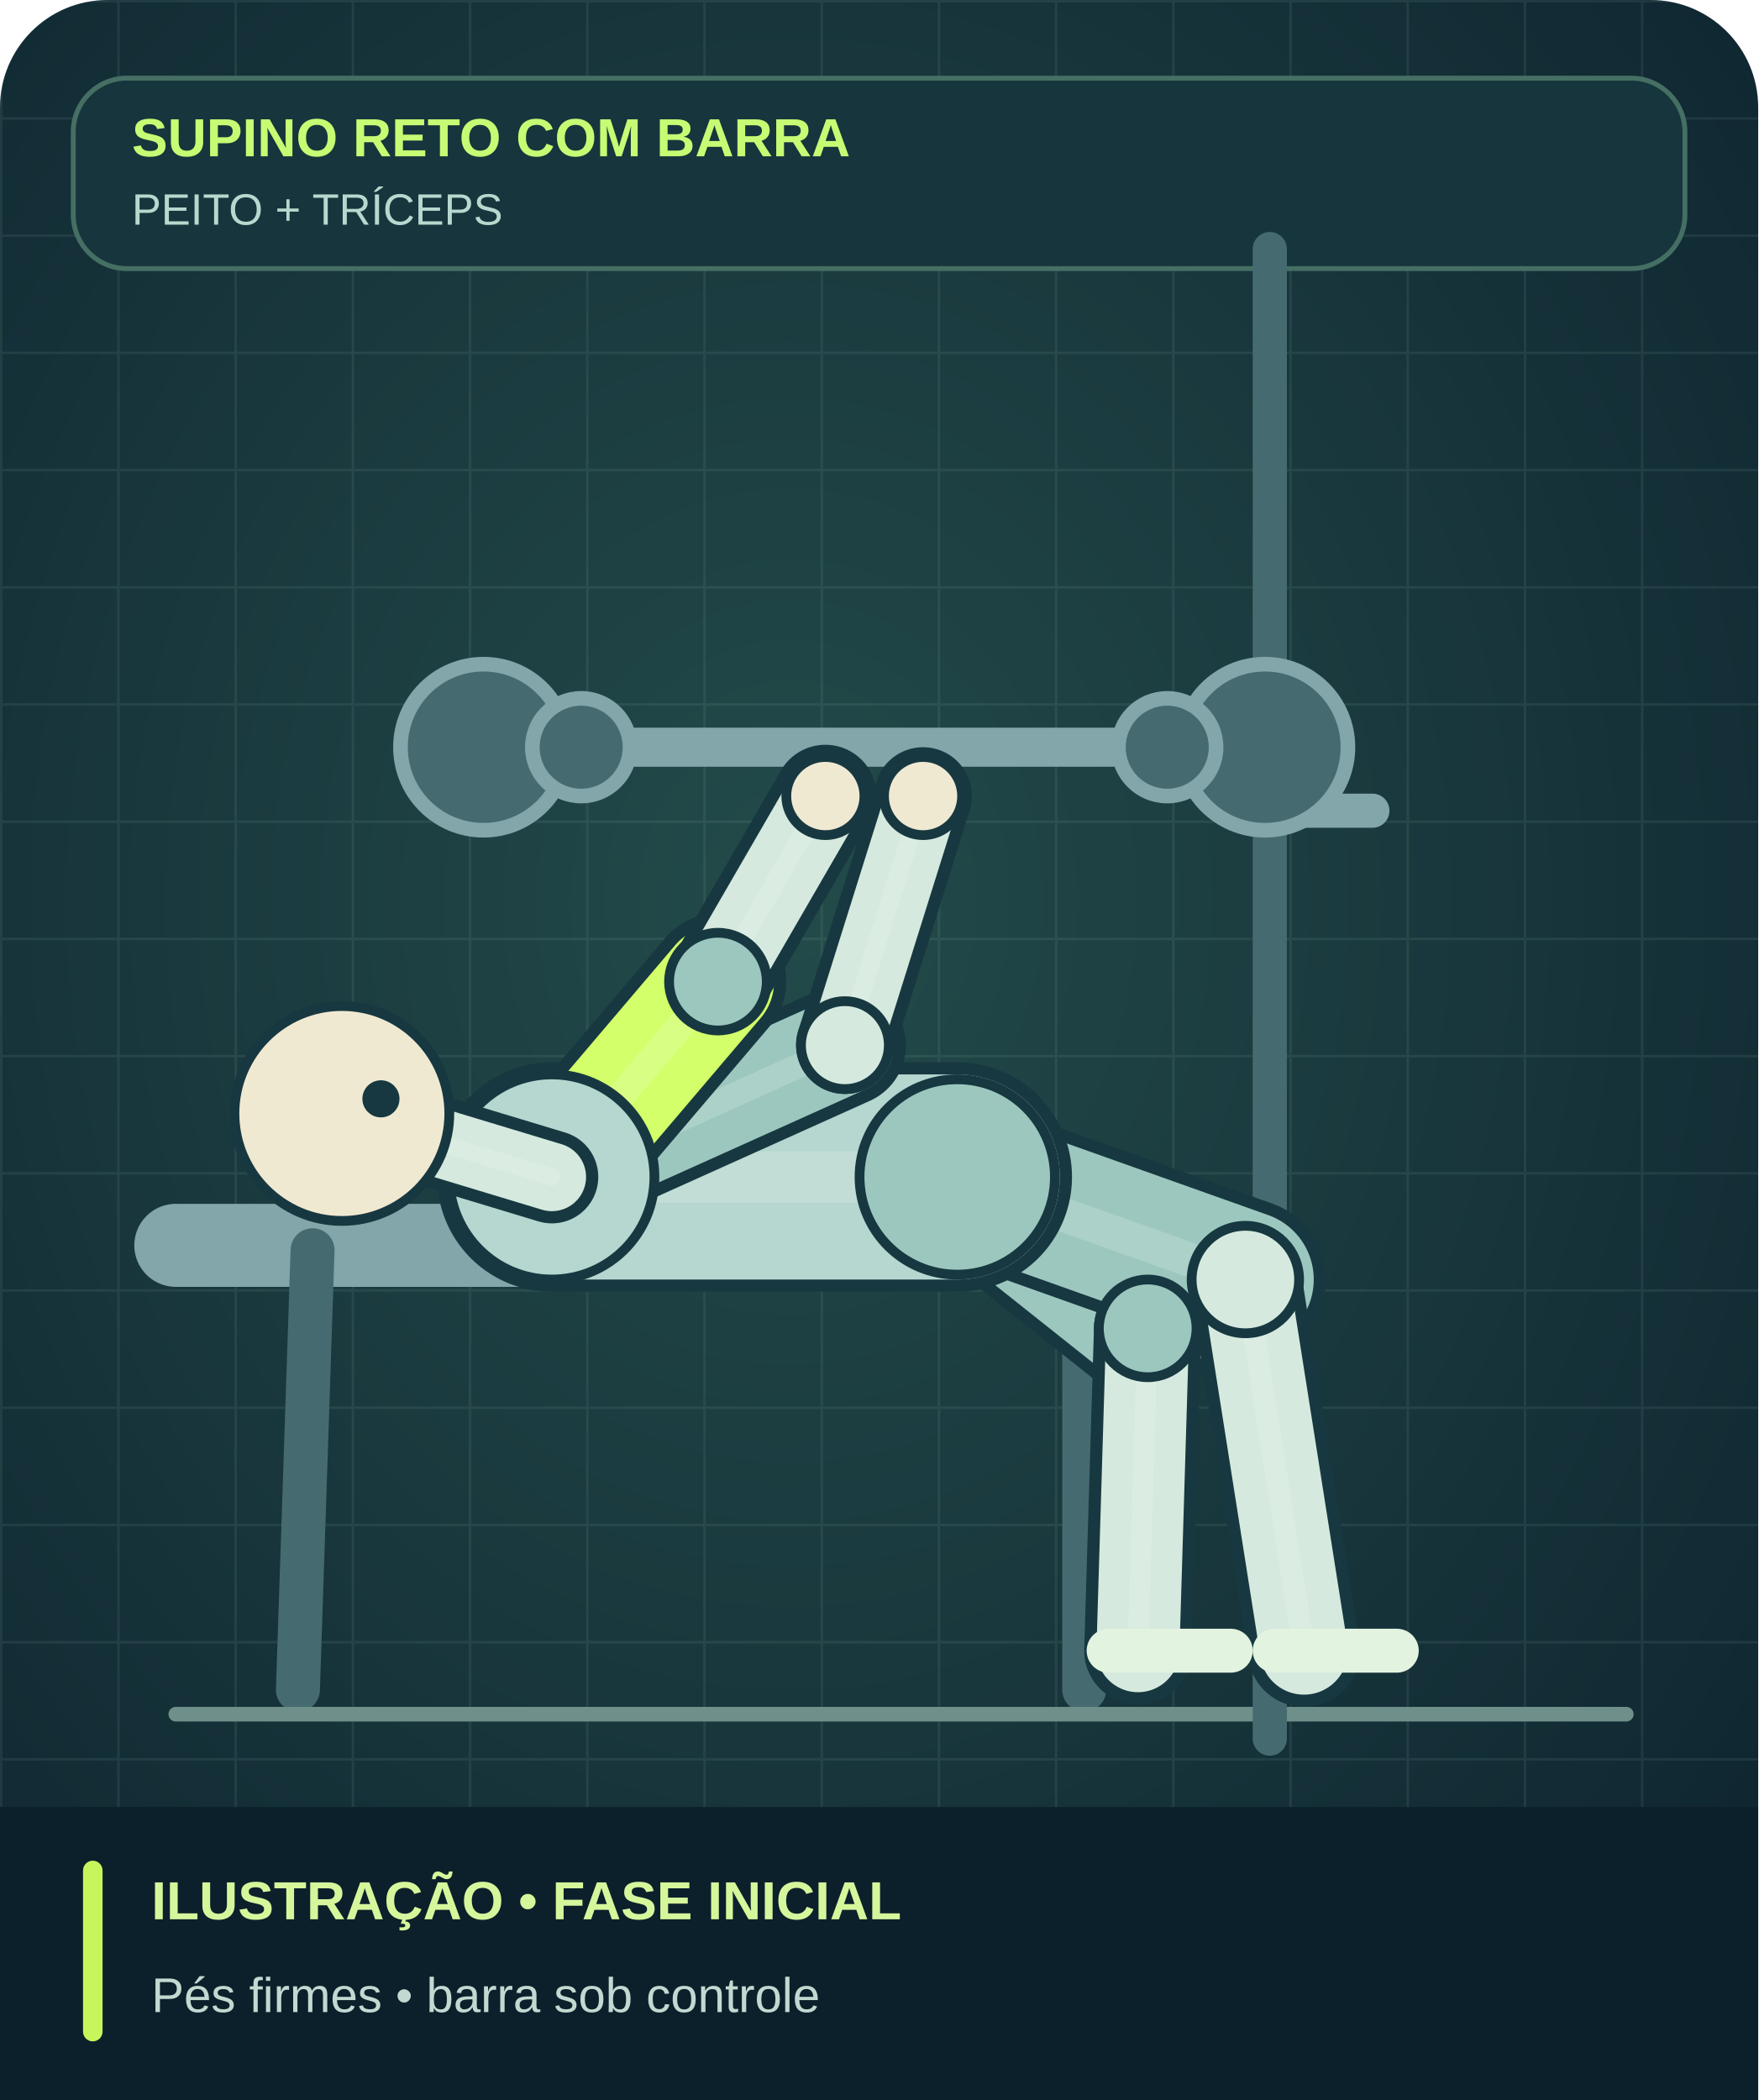
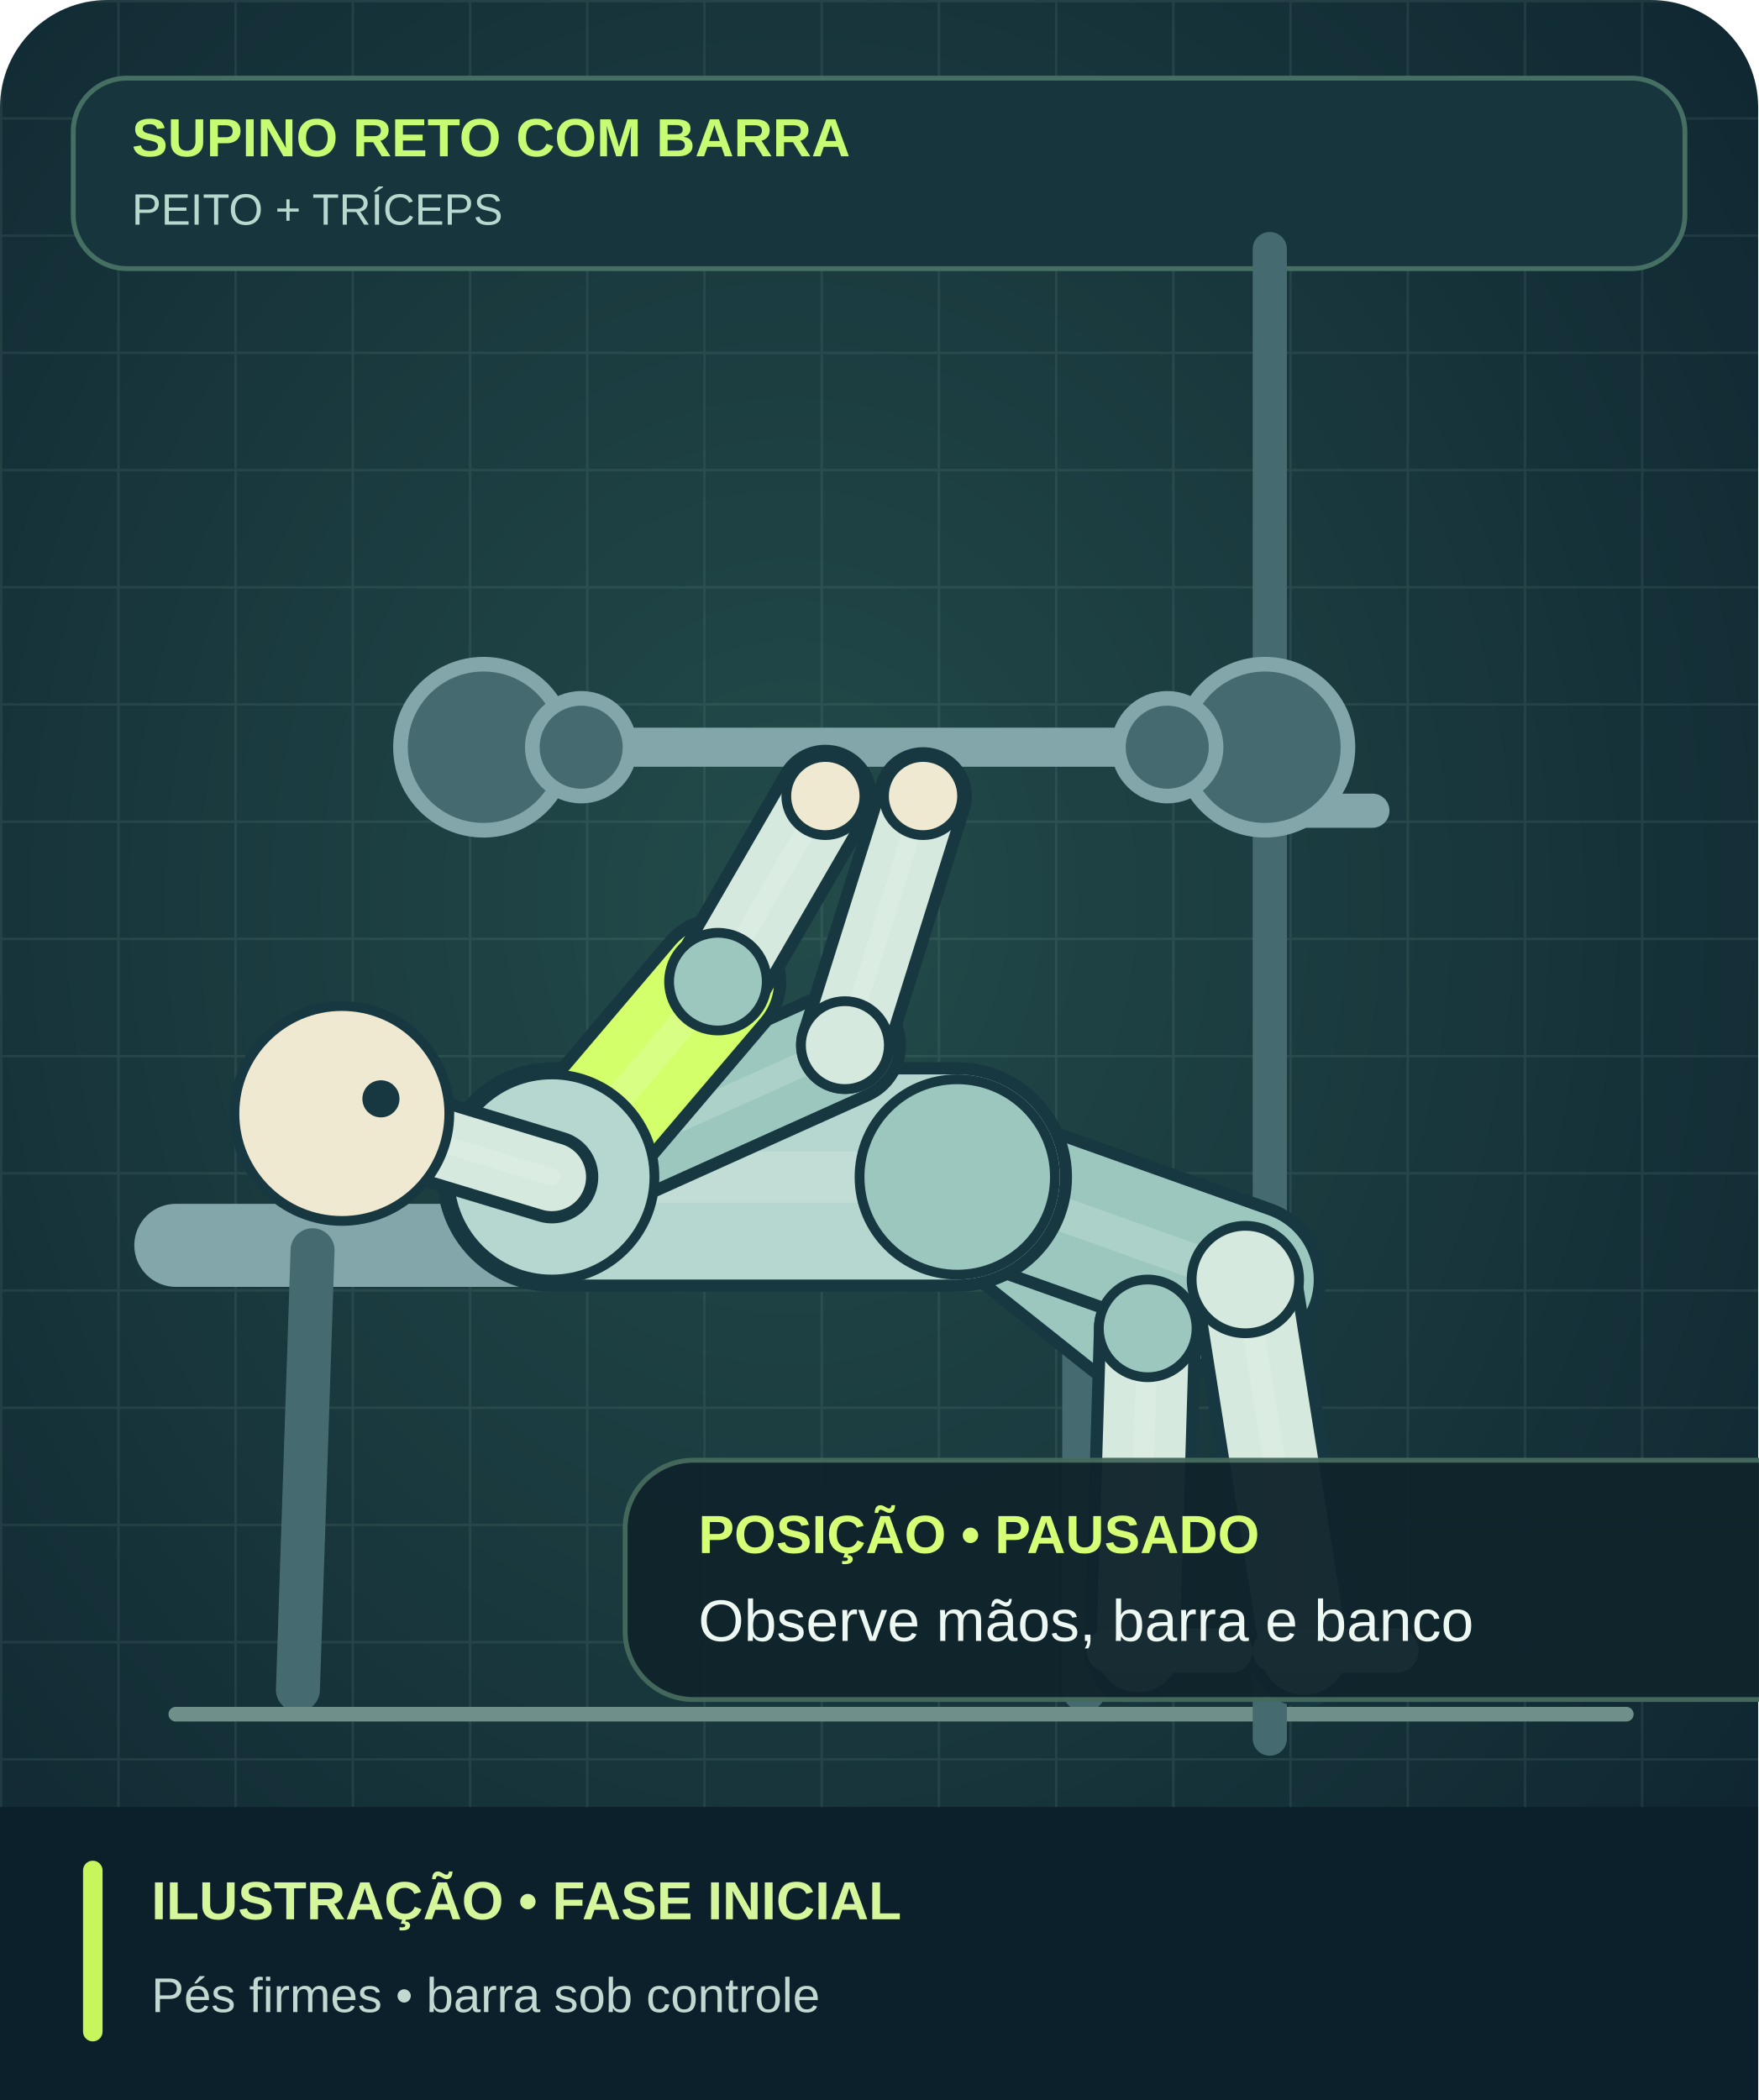
<svg xmlns="http://www.w3.org/2000/svg" viewBox="0 0 360 430" role="img" aria-labelledby="title desc">
  <defs>
    <radialGradient id="back" cx="45%" cy="43%" r="78%">
      <stop stop-color="#234b4a" />
      <stop offset="1" stop-color="#0d222e" />
    </radialGradient>
    <pattern id="gr" patternUnits="userSpaceOnUse" width="24" height="24">
      <path d="M24 0H0V24" fill="none" stroke="#bbd4cb" stroke-opacity=".09" />
    </pattern>
  </defs>
  <rect width="360" height="430" rx="22" fill="url(#back)" />
  <rect width="360" height="430" rx="22" fill="url(#gr)" />
  <rect x="15" y="16" rx="11" width="330" height="39" fill="#17353c" stroke="#456f63" />
  <text x="27" y="32" fill="#c7fb74" font-size="11" font-weight="800" font-family="Arial,sans-serif">SUPINO RETO COM BARRA</text>
  <text x="27" y="46" fill="#b7d8ce" font-size="9" font-family="Arial,sans-serif">PEITO + TRÍCEPS</text>
  <g transform="translate(0 -2)">
    <line x1="36.00" y1="257.00" x2="250.00" y2="257.00" stroke="#82a6a9" stroke-width="17" stroke-linecap="round" />
    <line x1="64.00" y1="258.00" x2="61.00" y2="348.00" stroke="#456b70" stroke-width="9" stroke-linecap="round" />
    <line x1="222.00" y1="258.00" x2="222.00" y2="348.00" stroke="#456b70" stroke-width="9" stroke-linecap="round" />
    <line x1="36.00" y1="353.00" x2="333.00" y2="353.00" stroke="#6f8f8b" stroke-width="3" stroke-linecap="round" />
    <line x1="260.00" y1="53.00" x2="260.00" y2="358.00" stroke="#456b70" stroke-width="7" stroke-linecap="round" />
    <line x1="252.00" y1="168.00" x2="281.00" y2="168.00" stroke="#82a6a9" stroke-width="7" stroke-linecap="round" />
    <line x1="90.00" y1="155.00" x2="270.00" y2="155.00" stroke="#82a6a9" stroke-width="8" stroke-linecap="round" />
    <circle cx="99.00" cy="155.00" r="17.00" fill="#456b70" stroke="#82a6a9" stroke-width="3" />
    <circle cx="259.00" cy="155.00" r="17.00" fill="#456b70" stroke="#82a6a9" stroke-width="3" />
    <circle cx="119.00" cy="155.00" r="10.00" fill="#456b70" stroke="#82a6a9" stroke-width="3" />
    <circle cx="239.00" cy="155.00" r="10.00" fill="#456b70" stroke="#82a6a9" stroke-width="3" />
    <line x1="196.00" y1="243.00" x2="235.00" y2="274.00" stroke="#173840" stroke-width="30" stroke-linecap="round" />
    <line x1="196.00" y1="243.00" x2="235.00" y2="274.00" stroke="#9cc7bf" stroke-width="25" stroke-linecap="round" />
    <line x1="196.00" y1="243.00" x2="235.00" y2="274.00" stroke="#f3fff2" stroke-width="6.25" stroke-linecap="round" opacity=".18" />
    <line x1="235.00" y1="274.00" x2="233.00" y2="340.00" stroke="#173840" stroke-width="22" stroke-linecap="round" />
    <line x1="235.00" y1="274.00" x2="233.00" y2="340.00" stroke="#d5e9de" stroke-width="17" stroke-linecap="round" />
    <line x1="235.00" y1="274.00" x2="233.00" y2="340.00" stroke="#f3fff2" stroke-width="4.25" stroke-linecap="round" opacity=".18" />
    <line x1="196.00" y1="243.00" x2="255.00" y2="264.00" stroke="#173840" stroke-width="33" stroke-linecap="round" />
    <line x1="196.00" y1="243.00" x2="255.00" y2="264.00" stroke="#9cc7bf" stroke-width="28" stroke-linecap="round" />
    <line x1="196.00" y1="243.00" x2="255.00" y2="264.00" stroke="#f3fff2" stroke-width="7" stroke-linecap="round" opacity=".18" />
    <line x1="255.00" y1="264.00" x2="267.00" y2="340.00" stroke="#173840" stroke-width="23" stroke-linecap="round" />
    <line x1="255.00" y1="264.00" x2="267.00" y2="340.00" stroke="#d5e9de" stroke-width="18" stroke-linecap="round" />
    <line x1="255.00" y1="264.00" x2="267.00" y2="340.00" stroke="#f3fff2" stroke-width="4.5" stroke-linecap="round" opacity=".18" />
    <line x1="113.00" y1="243.00" x2="196.00" y2="243.00" stroke="#173840" stroke-width="47" stroke-linecap="round" />
    <line x1="113.00" y1="243.00" x2="196.00" y2="243.00" stroke="#b6d6d0" stroke-width="42" stroke-linecap="round" />
    <line x1="113.00" y1="243.00" x2="196.00" y2="243.00" stroke="#f3fff2" stroke-width="10.5" stroke-linecap="round" opacity=".18" />
    <line x1="113.00" y1="243.00" x2="173.00" y2="216.00" stroke="#173840" stroke-width="25" stroke-linecap="round" />
    <line x1="113.00" y1="243.00" x2="173.00" y2="216.00" stroke="#9cc7bf" stroke-width="20" stroke-linecap="round" />
    <line x1="113.00" y1="243.00" x2="173.00" y2="216.00" stroke="#f3fff2" stroke-width="5" stroke-linecap="round" opacity=".18" />
    <line x1="173.00" y1="216.00" x2="189.00" y2="165.00" stroke="#173840" stroke-width="20" stroke-linecap="round" />
    <line x1="173.00" y1="216.00" x2="189.00" y2="165.00" stroke="#d5e9de" stroke-width="15" stroke-linecap="round" />
    <line x1="173.00" y1="216.00" x2="189.00" y2="165.00" stroke="#f3fff2" stroke-width="3.75" stroke-linecap="round" opacity=".18" />
    <line x1="113.00" y1="243.00" x2="147.00" y2="203.00" stroke="#173840" stroke-width="28" stroke-linecap="round" />
    <line x1="113.00" y1="243.00" x2="147.00" y2="203.00" stroke="#d2ff6a" stroke-width="23" stroke-linecap="round" />
    <line x1="113.00" y1="243.00" x2="147.00" y2="203.00" stroke="#f3fff2" stroke-width="5.75" stroke-linecap="round" opacity=".18" />
    <line x1="147.00" y1="203.00" x2="169.00" y2="165.00" stroke="#173840" stroke-width="21" stroke-linecap="round" />
    <line x1="147.00" y1="203.00" x2="169.00" y2="165.00" stroke="#d5e9de" stroke-width="16" stroke-linecap="round" />
    <line x1="147.00" y1="203.00" x2="169.00" y2="165.00" stroke="#f3fff2" stroke-width="4" stroke-linecap="round" opacity=".18" />
    <circle cx="196.00" cy="243.00" r="20.00" fill="#9cc7bf" stroke="#173840" stroke-width="2" />
    <circle cx="113.00" cy="243.00" r="21.00" fill="#b6d6d0" stroke="#173840" stroke-width="2" />
    <circle cx="255.00" cy="264.00" r="11.00" fill="#d5e9de" stroke="#173840" stroke-width="2" />
    <circle cx="235.00" cy="274.00" r="10.00" fill="#9cc7bf" stroke="#173840" stroke-width="2" />
    <circle cx="147.00" cy="203.00" r="10.00" fill="#9cc7bf" stroke="#173840" stroke-width="2" />
    <circle cx="173.00" cy="216.00" r="9.00" fill="#d5e9de" stroke="#173840" stroke-width="2" />
    <circle cx="169.00" cy="165.00" r="8.00" fill="#f0e9d2" stroke="#173840" stroke-width="2" />
    <circle cx="189.00" cy="165.00" r="8.00" fill="#f0e9d2" stroke="#173840" stroke-width="2" />
    <line x1="113.00" y1="243.00" x2="70.00" y2="230.00" stroke="#173840" stroke-width="19" stroke-linecap="round" />
    <line x1="113.00" y1="243.00" x2="70.00" y2="230.00" stroke="#d5e9de" stroke-width="14" stroke-linecap="round" />
    <line x1="113.00" y1="243.00" x2="70.00" y2="230.00" stroke="#f3fff2" stroke-width="3.5" stroke-linecap="round" opacity=".18" />
    <circle cx="70.00" cy="230.00" r="22.00" fill="#f0e9d2" stroke="#173840" stroke-width="2" />
    <circle cx="78.00" cy="227.00" r="2.80" fill="#173840" stroke="#173840" stroke-width="2" />
    <line x1="261.00" y1="340.00" x2="286.00" y2="340.00" stroke="#e2f3df" stroke-width="9" stroke-linecap="round" />
    <line x1="227.00" y1="340.00" x2="252.00" y2="340.00" stroke="#e2f3df" stroke-width="9" stroke-linecap="round" />
  </g>
  <rect x="0" y="370" width="360" height="60" fill="#0c202b" />
  <rect x="17" y="381" width="4" height="37" rx="2" fill="#c6f65b" />
  <text x="31" y="393" fill="#d6f69c" font-size="11" font-family="Arial,sans-serif" font-weight="800">ILUSTRAÇÃO • FASE INICIAL</text>
  <text x="31" y="412" fill="#c2d9d1" font-size="10" font-family="Arial,sans-serif">Pés firmes • barra sob controle</text>
+   <g aria-hidden="true">
+     <rect x="128" y="299" rx="14" width="278" height="49" fill="#10232c" stroke="#46695d" opacity=".96" />
+     <text x="143" y="318" fill="#d7ff75" font-size="11" font-weight="bold" font-family="Arial,sans-serif">POSIÇÃO • PAUSADO</text>
+     <text x="143" y="336" fill="#ecf8f1" font-size="12" font-family="Arial,sans-serif">Observe mãos, barra e banco</text>
+   </g>
</svg>
